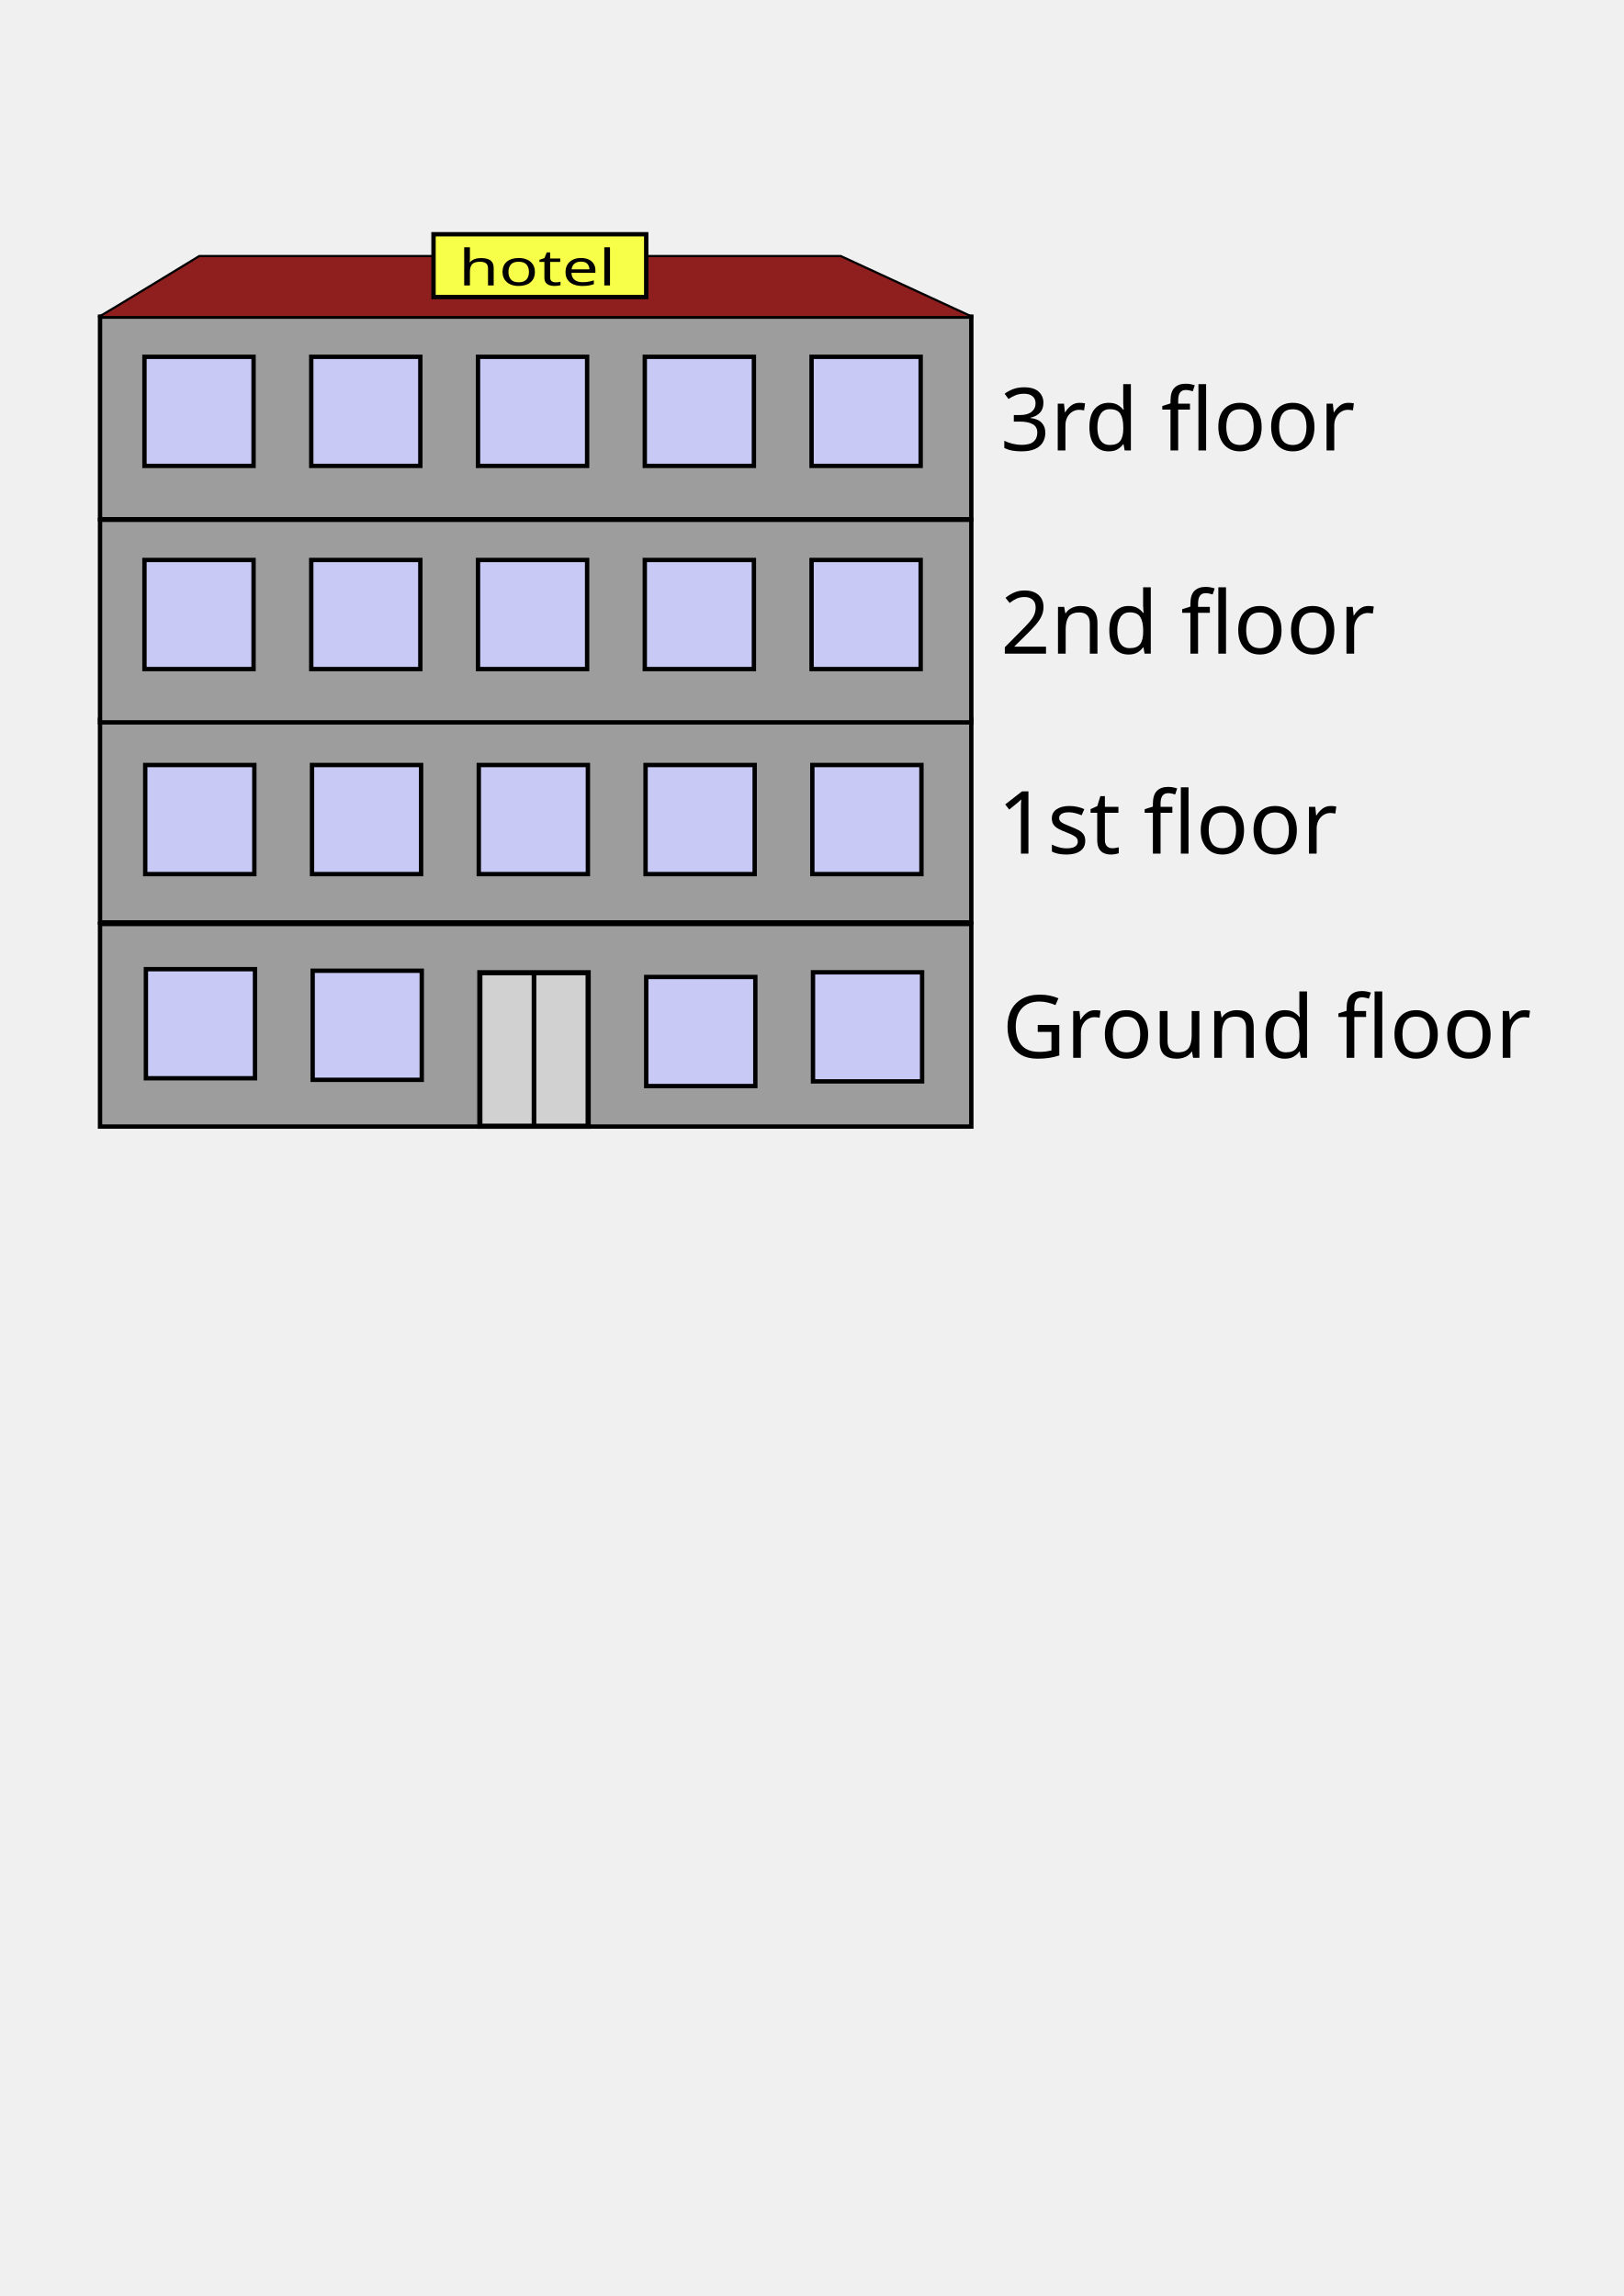
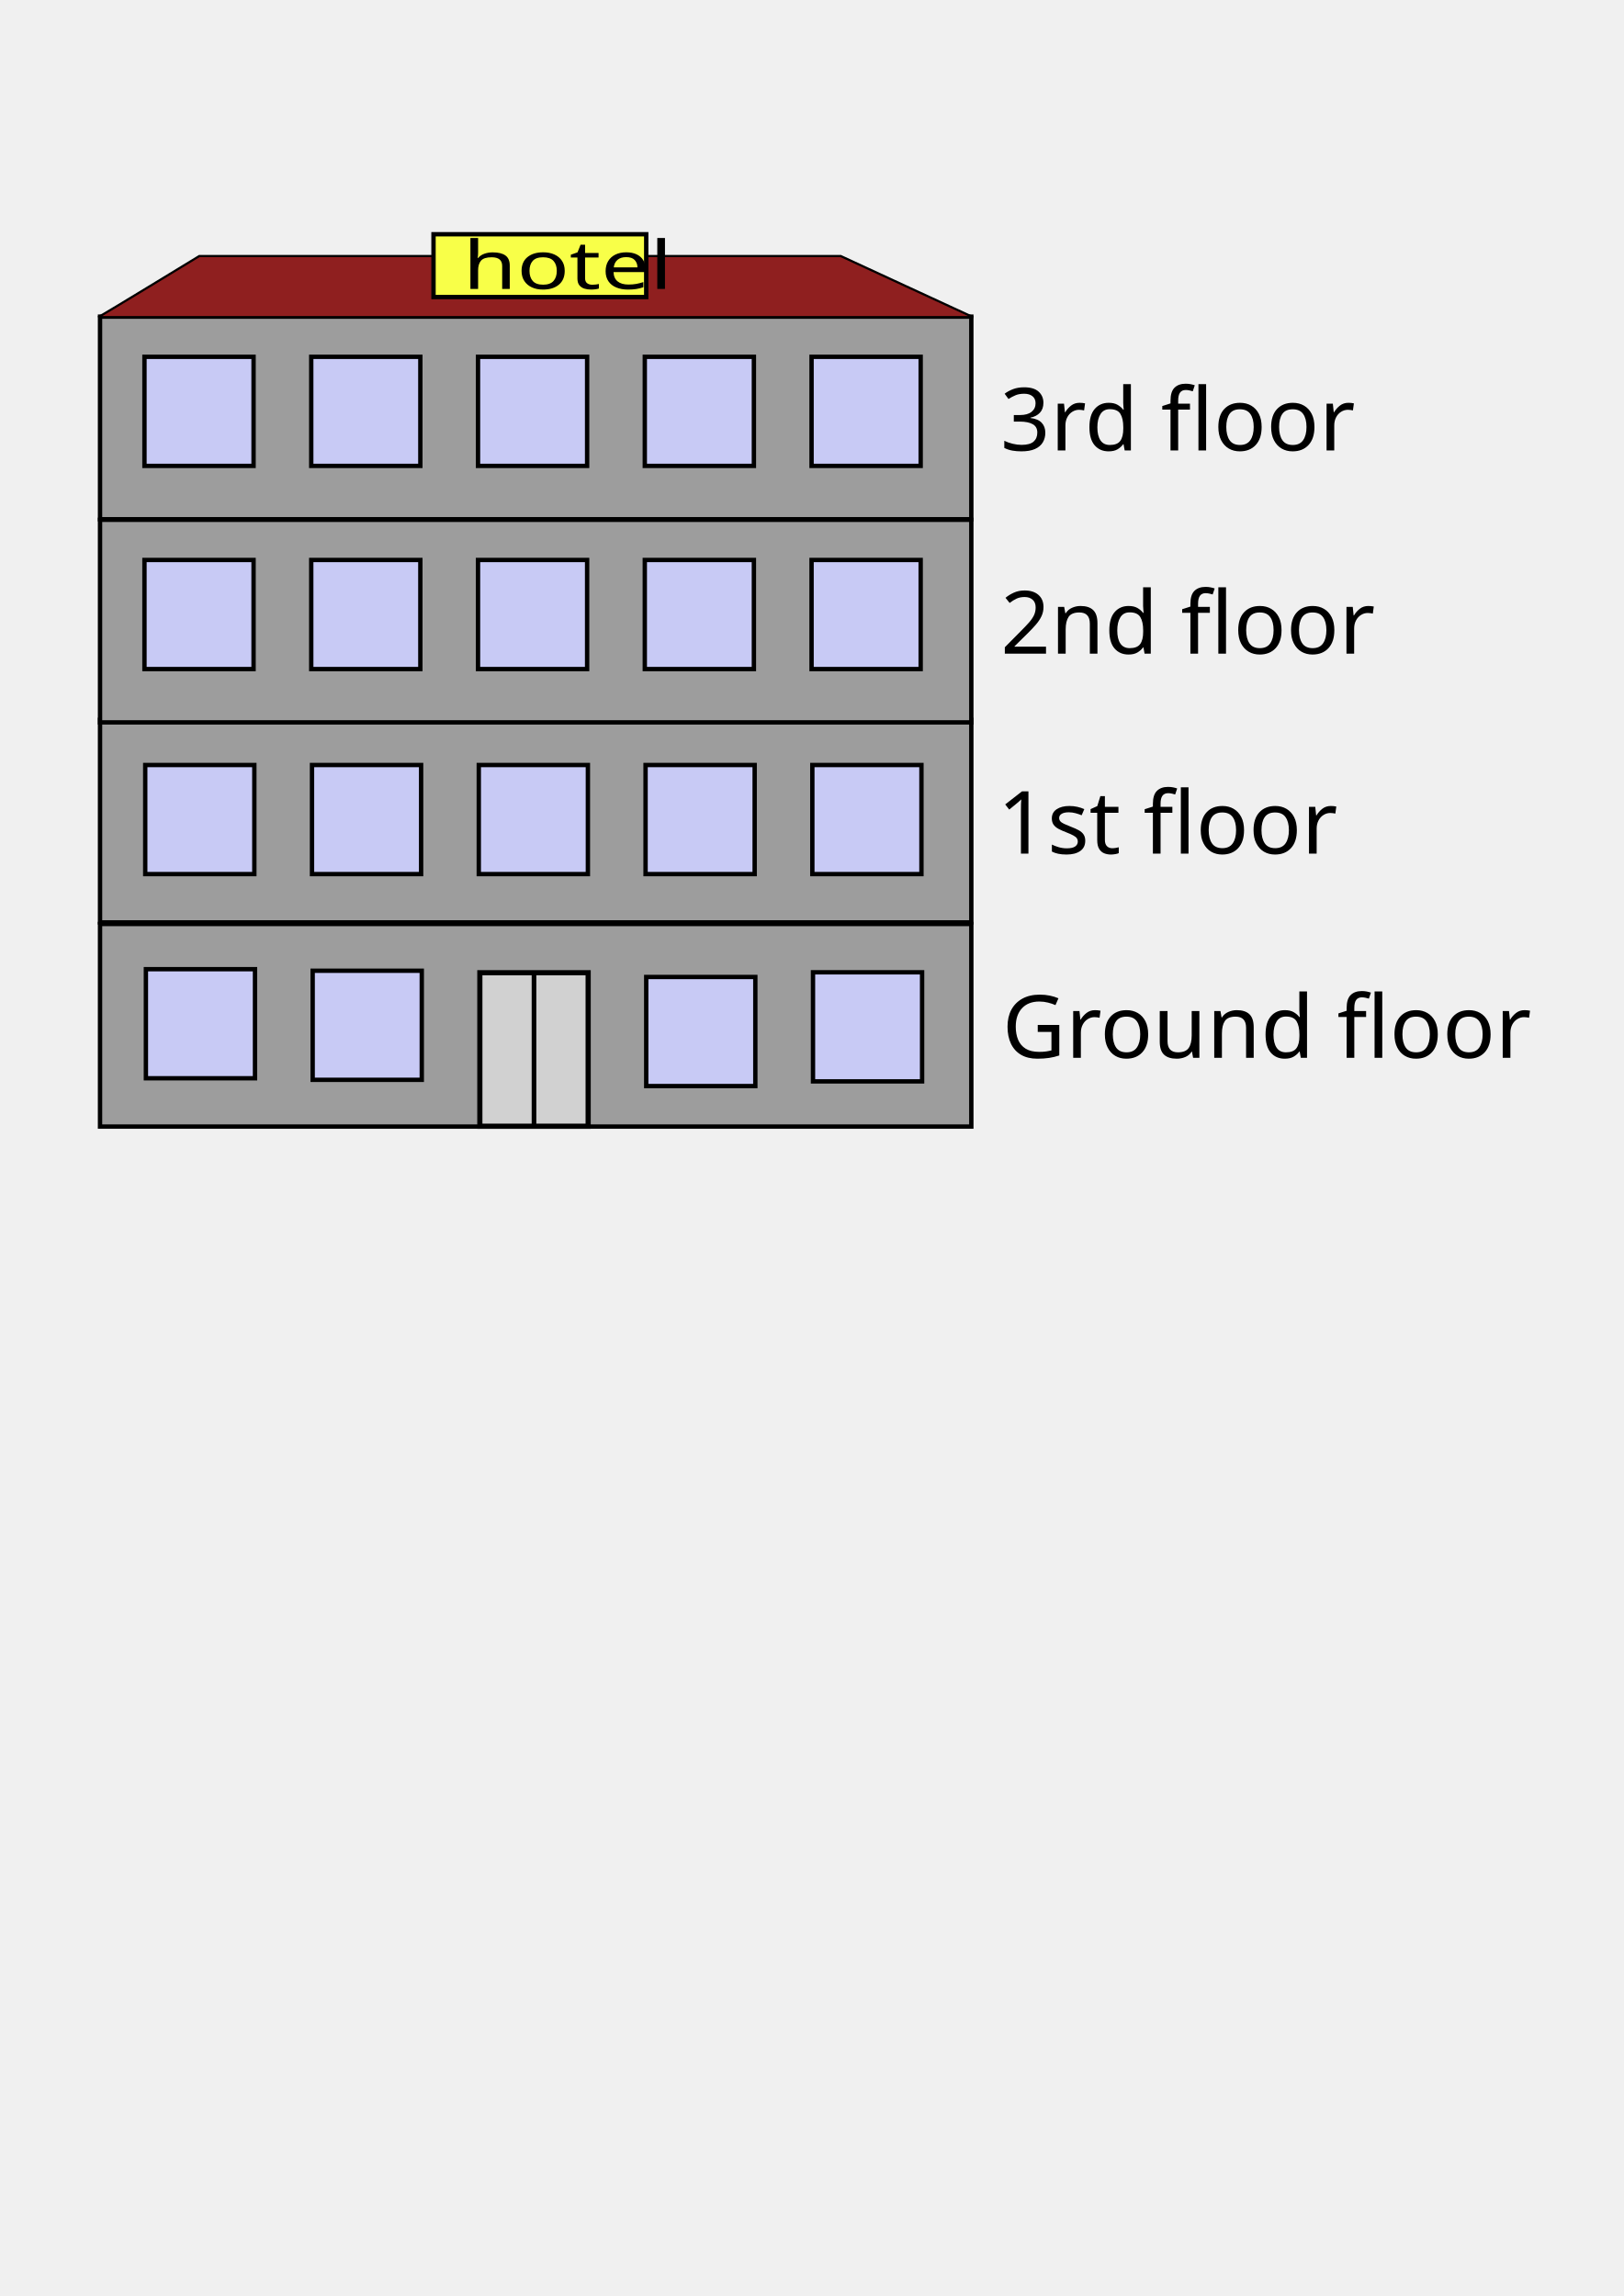
<svg xmlns="http://www.w3.org/2000/svg" width="210mm" height="297mm" viewBox="0 0 744.094 1052.362" id="svg2" version="1.1">
  <defs id="defs4" />
  <g id="layer1">
    <rect style="fill:#9d9d9d;fill-opacity:1;stroke:#000000;stroke-width:2;stroke-miterlimit:4;stroke-dasharray:none;stroke-opacity:1" id="rect4136" width="399.286" height="92.857" x="45.84" y="423.505" />
    <rect style="fill:#c8caf5;fill-opacity:1;stroke:#000000;stroke-width:2;stroke-miterlimit:4;stroke-dasharray:none;stroke-opacity:1" id="rect4138" width="50" height="50" x="66.857" y="444.219" />
    <rect style="fill:#c8caf5;fill-opacity:1;stroke:#000000;stroke-width:2;stroke-miterlimit:4;stroke-dasharray:none;stroke-opacity:1" id="rect4138-9" width="50" height="50" x="143.286" y="444.934" />
    <rect style="fill:#c8caf5;fill-opacity:1;stroke:#000000;stroke-width:2;stroke-miterlimit:4;stroke-dasharray:none;stroke-opacity:1" id="rect4138-0" width="50" height="50" x="372.571" y="445.648" />
    <rect style="fill:#c8caf5;fill-opacity:1;stroke:#000000;stroke-width:2;stroke-miterlimit:4;stroke-dasharray:none;stroke-opacity:1" id="rect4138-93" width="50" height="50" x="296.143" y="447.791" />
    <rect style="fill:#d1d1d1;fill-opacity:1;stroke:#000000;stroke-width:2.364;stroke-miterlimit:4;stroke-dasharray:none;stroke-opacity:1" id="rect4138-09" width="49.636" height="70.351" x="219.896" y="445.844" />
    <rect style="fill:#ffffff;fill-opacity:1;stroke:#000000;stroke-width:2.01;stroke-miterlimit:4;stroke-dasharray:none;stroke-opacity:1" id="rect4173" width="0.116" height="68.301" x="244.656" y="446.785" />
    <rect style="fill:#9d9d9d;fill-opacity:1;stroke:#000000;stroke-width:2;stroke-miterlimit:4;stroke-dasharray:none;stroke-opacity:1" id="rect4136-1" width="399.286" height="92.857" x="45.84" y="329.924" />
    <rect style="fill:#c8caf5;fill-opacity:1;stroke:#000000;stroke-width:2;stroke-miterlimit:4;stroke-dasharray:none;stroke-opacity:1" id="rect4138-2" width="50" height="50" x="66.554" y="350.638" />
    <rect style="fill:#c8caf5;fill-opacity:1;stroke:#000000;stroke-width:2;stroke-miterlimit:4;stroke-dasharray:none;stroke-opacity:1" id="rect4138-9-2" width="50" height="50" x="142.982" y="350.638" />
    <rect style="fill:#c8caf5;fill-opacity:1;stroke:#000000;stroke-width:2;stroke-miterlimit:4;stroke-dasharray:none;stroke-opacity:1" id="rect4138-0-6" width="50" height="50" x="372.268" y="350.638" />
    <rect style="fill:#c8caf5;fill-opacity:1;stroke:#000000;stroke-width:2;stroke-miterlimit:4;stroke-dasharray:none;stroke-opacity:1" id="rect4138-93-0" width="50" height="50" x="295.84" y="350.638" />
    <rect style="fill:#c8caf5;fill-opacity:1;stroke:#000000;stroke-width:2;stroke-miterlimit:4;stroke-dasharray:none;stroke-opacity:1" id="rect4138-93-0-3" width="50" height="50" x="219.411" y="350.638" />
    <rect style="fill:#9d9d9d;fill-opacity:1;stroke:#000000;stroke-width:2;stroke-miterlimit:4;stroke-dasharray:none;stroke-opacity:1" id="rect4136-1-2" width="399.286" height="92.857" x="45.84" y="238.249" />
    <rect style="fill:#c8caf5;fill-opacity:1;stroke:#000000;stroke-width:2;stroke-miterlimit:4;stroke-dasharray:none;stroke-opacity:1" id="rect4138-2-1" width="50" height="50" x="66.201" y="256.663" />
    <rect style="fill:#c8caf5;fill-opacity:1;stroke:#000000;stroke-width:2;stroke-miterlimit:4;stroke-dasharray:none;stroke-opacity:1" id="rect4138-9-2-8" width="50" height="50" x="142.63" y="256.663" />
    <rect style="fill:#c8caf5;fill-opacity:1;stroke:#000000;stroke-width:2;stroke-miterlimit:4;stroke-dasharray:none;stroke-opacity:1" id="rect4138-0-6-0" width="50" height="50" x="371.915" y="256.663" />
    <rect style="fill:#c8caf5;fill-opacity:1;stroke:#000000;stroke-width:2;stroke-miterlimit:4;stroke-dasharray:none;stroke-opacity:1" id="rect4138-93-0-4" width="50" height="50" x="295.487" y="256.663" />
    <rect style="fill:#c8caf5;fill-opacity:1;stroke:#000000;stroke-width:2;stroke-miterlimit:4;stroke-dasharray:none;stroke-opacity:1" id="rect4138-93-0-3-2" width="50" height="50" x="219.058" y="256.663" />
    <rect style="fill:#9d9d9d;fill-opacity:1;stroke:#000000;stroke-width:2;stroke-miterlimit:4;stroke-dasharray:none;stroke-opacity:1" id="rect4136-1-2-8" width="399.286" height="92.857" x="45.84" y="145.13" />
    <rect style="fill:#c8caf5;fill-opacity:1;stroke:#000000;stroke-width:2;stroke-miterlimit:4;stroke-dasharray:none;stroke-opacity:1" id="rect4138-2-1-8" width="50" height="50" x="66.201" y="163.544" />
    <rect style="fill:#c8caf5;fill-opacity:1;stroke:#000000;stroke-width:2;stroke-miterlimit:4;stroke-dasharray:none;stroke-opacity:1" id="rect4138-9-2-8-1" width="50" height="50" x="142.63" y="163.544" />
    <rect style="fill:#c8caf5;fill-opacity:1;stroke:#000000;stroke-width:2;stroke-miterlimit:4;stroke-dasharray:none;stroke-opacity:1" id="rect4138-0-6-0-6" width="50" height="50" x="371.915" y="163.544" />
    <rect style="fill:#c8caf5;fill-opacity:1;stroke:#000000;stroke-width:2;stroke-miterlimit:4;stroke-dasharray:none;stroke-opacity:1" id="rect4138-93-0-4-5" width="50" height="50" x="295.487" y="163.544" />
    <rect style="fill:#c8caf5;fill-opacity:1;stroke:#000000;stroke-width:2;stroke-miterlimit:4;stroke-dasharray:none;stroke-opacity:1" id="rect4138-93-0-3-2-0" width="50" height="50" x="219.058" y="163.544" />
    <path style="fill:#8f1f1f;fill-rule:evenodd;stroke:#000000;stroke-width:1px;stroke-linecap:butt;stroke-linejoin:miter;stroke-opacity:1;fill-opacity:1" d="m 45.064,145.362 c 2.021,-1.01 46.247,-28 46.247,-28 l 293.989,0 60.616,28 z" id="path4297" />
    <rect style="fill:#f8ff48;fill-opacity:1;stroke:#000000;stroke-width:2;stroke-miterlimit:4;stroke-dasharray:none;stroke-opacity:1" id="rect4301" width="97.48" height="28.789" x="198.663" y="107.364" />
-     <text xml:space="preserve" style="font-style:normal;font-weight:normal;font-size:26.236px;line-height:125%;font-family:sans-serif;letter-spacing:0px;word-spacing:0px;fill:#000000;fill-opacity:1;stroke:none;stroke-width:1px;stroke-linecap:butt;stroke-linejoin:miter;stroke-opacity:1" x="184.517" y="149.041" id="text4303" transform="scale(1.139122,0.877869)">
-       <tspan id="tspan4305" x="184.517" y="149.041">hotel</tspan>
+     <text xml:space="preserve" style="font-style:normal;font-weight:normal;font-size:26.236px;line-height:125%;font-family:sans-serif;letter-spacing:0px;word-spacing:0px;fill:#000000;fill-opacity:1;stroke:none;stroke-width:1px;stroke-linecap:butt;stroke-linejoin:miter;stroke-opacity:1" x="186.278" y="150.844" id="text4303" transform="scale(1.139122,0.877869)">
+       <tspan id="tspan4305" x="186.278" y="150.844" style="font-style:normal;font-variant:normal;font-weight:normal;font-stretch:normal;font-size:35px;line-height:125%;font-family:'Lobster Two';-inkscape-font-specification:'Lobster Two, Normal';text-align:start;writing-mode:lr-tb;text-anchor:start">hotel</tspan>
    </text>
    <text xml:space="preserve" style="font-style:normal;font-weight:normal;font-size:40px;line-height:125%;font-family:sans-serif;letter-spacing:0px;word-spacing:0px;fill:#000000;fill-opacity:1;stroke:none;stroke-width:1px;stroke-linecap:butt;stroke-linejoin:miter;stroke-opacity:1" x="459.286" y="484.846" id="text4307">
      <tspan id="tspan4309" x="459.286" y="484.846">Ground floor</tspan>
    </text>
    <text xml:space="preserve" style="font-style:normal;font-weight:normal;font-size:40px;line-height:125%;font-family:sans-serif;letter-spacing:0px;word-spacing:0px;fill:#000000;fill-opacity:1;stroke:none;stroke-width:1px;stroke-linecap:butt;stroke-linejoin:miter;stroke-opacity:1" x="457.098" y="391.265" id="text4307-9">
      <tspan id="tspan4309-5" x="457.098" y="391.265">1st floor</tspan>
    </text>
    <text xml:space="preserve" style="font-style:normal;font-weight:normal;font-size:40px;line-height:125%;font-family:sans-serif;letter-spacing:0px;word-spacing:0px;fill:#000000;fill-opacity:1;stroke:none;stroke-width:1px;stroke-linecap:butt;stroke-linejoin:miter;stroke-opacity:1" x="458.446" y="206.471" id="text4307-9-1">
      <tspan id="tspan4309-5-0" x="458.446" y="206.471">3rd floor</tspan>
    </text>
    <text xml:space="preserve" style="font-style:normal;font-weight:normal;font-size:40px;line-height:125%;font-family:sans-serif;letter-spacing:0px;word-spacing:0px;fill:#000000;fill-opacity:1;stroke:none;stroke-width:1px;stroke-linecap:butt;stroke-linejoin:miter;stroke-opacity:1" x="458.563" y="299.59" id="text4307-9-7">
      <tspan id="tspan4309-5-4" x="458.563" y="299.59">2nd floor</tspan>
    </text>
  </g>
</svg>
